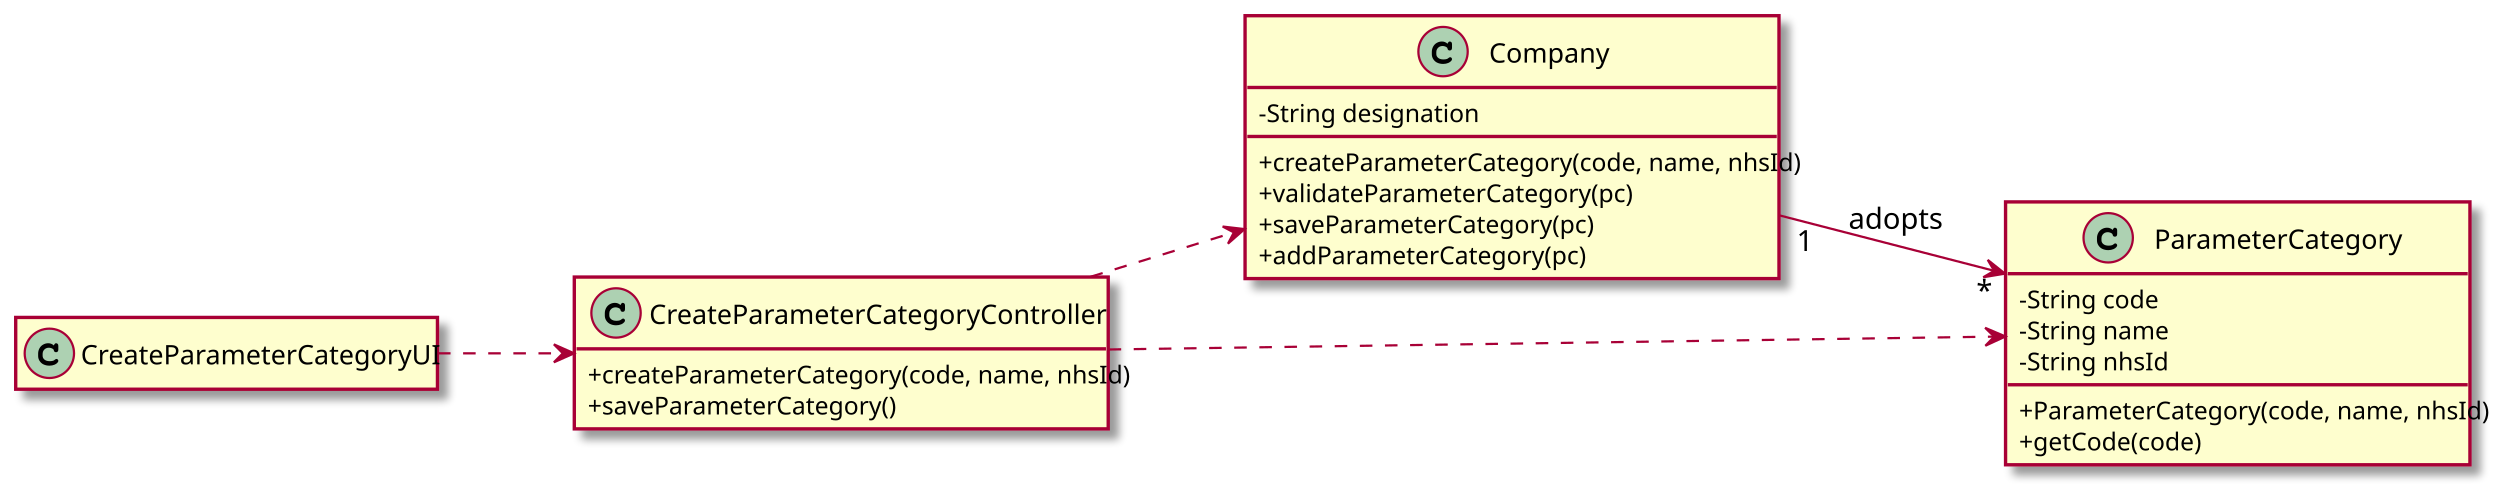
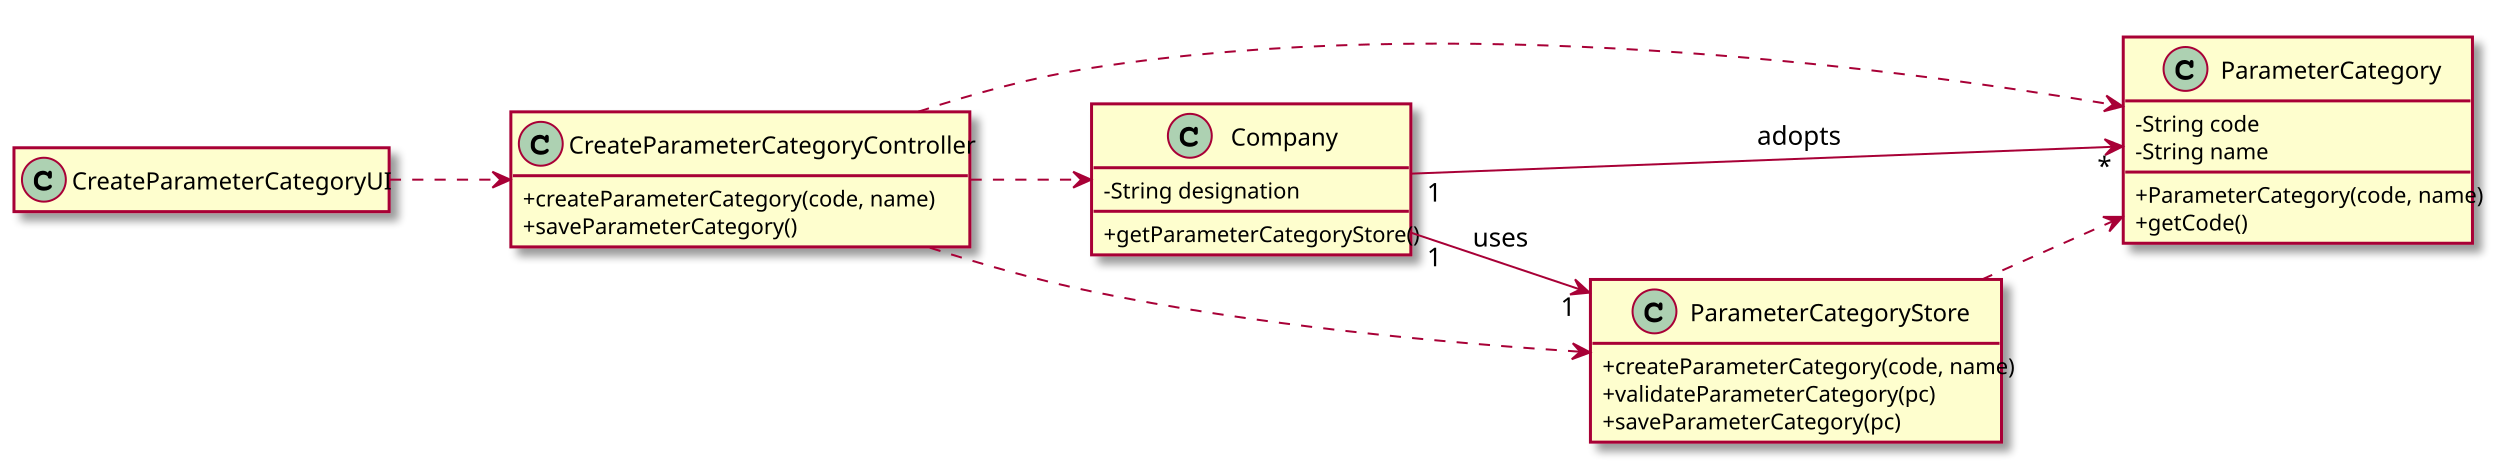
- <svg xmlns="http://www.w3.org/2000/svg" contentScriptType="application/ecmascript" contentStyleType="text/css" height="276.25px" preserveAspectRatio="none" style="width:1393px;height:276px;" version="1.1" viewBox="0 0 1393 276" width="1393.75px" zoomAndPan="magnify">
+ <svg xmlns="http://www.w3.org/2000/svg" contentScriptType="application/ecmascript" contentStyleType="text/css" height="293.75px" preserveAspectRatio="none" style="width:1566px;height:293px;" version="1.1" viewBox="0 0 1566 293" width="1566.25px" zoomAndPan="magnify">
  <defs>
-     <filter height="300%" id="f1iaf4xx6qn3bh" width="300%" x="-1" y="-1">
+     <filter height="300%" id="f1swf2uu7xhx9b" width="300%" x="-1" y="-1">
      <feGaussianBlur result="blurOut" stdDeviation="2.5" />
      <feColorMatrix in="blurOut" result="blurOut2" type="matrix" values="0 0 0 0 0 0 0 0 0 0 0 0 0 0 0 0 0 0 .4 0" />
      <feOffset dx="5.0" dy="5.0" in="blurOut2" result="blurOut3" />
      <feBlend in="SourceGraphic" in2="blurOut3" mode="normal" />
    </filter>
  </defs>
  <g>
-     <rect codeLine="6" fill="#FEFECE" filter="url(#f1iaf4xx6qn3bh)" height="146.475" id="Company" style="stroke:#A80036;stroke-width:1.875;" width="297.5" x="693.75" y="8.75" />
-     <ellipse cx="804.062" cy="28.75" fill="#ADD1B2" rx="13.75" ry="13.75" style="stroke:#A80036;stroke-width:1.25;" />
-     <path d="M806.562,24.375 Q806.816,23.75 807.109,23.438 Q807.402,23.125 807.734,23.125 Q808.32,23.125 808.691,23.477 Q809.062,23.828 809.062,24.648 L809.062,26.602 Q809.062,27.422 808.711,27.773 Q808.359,28.125 807.812,28.125 Q807.324,28.125 807.012,27.91 Q806.699,27.695 806.562,27.129 Q806.504,26.738 806.289,26.523 Q805.898,26.113 805.195,25.879 Q804.492,25.625 803.789,25.625 Q802.91,25.625 802.168,25.977 Q801.445,26.328 800.879,27.109 Q800.312,27.891 800.312,28.965 L800.312,30.117 Q800.312,31.406 801.367,32.266 Q802.422,33.125 804.297,33.125 Q805.41,33.125 806.191,32.871 Q806.641,32.734 807.148,32.285 Q807.481,32.031 807.656,31.953 Q807.832,31.875 808.047,31.875 Q808.457,31.875 808.75,32.207 Q809.062,32.52 809.062,32.969 Q809.062,33.398 808.633,33.906 Q808.008,34.648 807.012,35.059 Q805.703,35.625 804.102,35.625 Q802.227,35.625 800.723,34.883 Q799.512,34.297 798.652,33.027 Q797.812,31.758 797.812,30.254 L797.812,28.887 Q797.812,27.324 798.555,25.957 Q799.316,24.59 800.625,23.867 Q801.953,23.125 803.438,23.125 Q804.336,23.125 805.117,23.438 Q805.898,23.75 806.562,24.375 Z " fill="#000000" />
-     <text fill="#000000" font-family="sans-serif" font-size="15" lengthAdjust="spacing" textLength="66.25" x="829.688" y="34.888">Company</text>
-     <line style="stroke:#A80036;stroke-width:1.875;" x1="695" x2="990" y1="48.75" y2="48.75" />
-     <text fill="#000000" font-family="sans-serif" font-size="13.75" lengthAdjust="spacing" textLength="112.5" x="701.25" y="68.024">-String designation</text>
-     <line style="stroke:#A80036;stroke-width:1.875;" x1="695" x2="990" y1="76.045" y2="76.045" />
-     <text fill="#000000" font-family="sans-serif" font-size="13.75" lengthAdjust="spacing" textLength="282.5" x="701.25" y="95.319">+createParameterCategory(code, name, nhsId)</text>
-     <text fill="#000000" font-family="sans-serif" font-size="13.75" lengthAdjust="spacing" textLength="195" x="701.25" y="112.614">+validateParameterCategory(pc)</text>
-     <text fill="#000000" font-family="sans-serif" font-size="13.75" lengthAdjust="spacing" textLength="178.75" x="701.25" y="129.908">+saveParameterCategory(pc)</text>
-     <text fill="#000000" font-family="sans-serif" font-size="13.75" lengthAdjust="spacing" textLength="171.25" x="701.25" y="147.203">+addParameterCategory(pc)</text>
-     <rect codeLine="14" fill="#FEFECE" filter="url(#f1iaf4xx6qn3bh)" height="146.475" id="ParameterCategory" style="stroke:#A80036;stroke-width:1.875;" width="258.75" x="1117.5" y="112.5" />
-     <ellipse cx="1174.688" cy="132.5" fill="#ADD1B2" rx="13.75" ry="13.75" style="stroke:#A80036;stroke-width:1.25;" />
-     <path d="M1177.188,128.125 Q1177.441,127.5 1177.734,127.188 Q1178.027,126.875 1178.359,126.875 Q1178.945,126.875 1179.316,127.227 Q1179.688,127.578 1179.688,128.398 L1179.688,130.352 Q1179.688,131.172 1179.336,131.523 Q1178.984,131.875 1178.438,131.875 Q1177.949,131.875 1177.637,131.66 Q1177.324,131.445 1177.188,130.879 Q1177.129,130.488 1176.914,130.273 Q1176.523,129.863 1175.82,129.629 Q1175.117,129.375 1174.414,129.375 Q1173.535,129.375 1172.793,129.727 Q1172.07,130.078 1171.504,130.859 Q1170.938,131.641 1170.938,132.715 L1170.938,133.867 Q1170.938,135.156 1171.992,136.016 Q1173.047,136.875 1174.922,136.875 Q1176.035,136.875 1176.816,136.621 Q1177.266,136.484 1177.773,136.035 Q1178.105,135.781 1178.281,135.703 Q1178.457,135.625 1178.672,135.625 Q1179.082,135.625 1179.375,135.957 Q1179.688,136.269 1179.688,136.719 Q1179.688,137.148 1179.258,137.656 Q1178.633,138.398 1177.637,138.809 Q1176.328,139.375 1174.727,139.375 Q1172.852,139.375 1171.348,138.633 Q1170.137,138.047 1169.277,136.777 Q1168.438,135.508 1168.438,134.004 L1168.438,132.637 Q1168.438,131.074 1169.18,129.707 Q1169.941,128.34 1171.25,127.617 Q1172.578,126.875 1174.062,126.875 Q1174.961,126.875 1175.742,127.188 Q1176.523,127.5 1177.188,128.125 Z " fill="#000000" />
-     <text fill="#000000" font-family="sans-serif" font-size="15" lengthAdjust="spacing" textLength="133.75" x="1200.312" y="138.638">ParameterCategory</text>
-     <line style="stroke:#A80036;stroke-width:1.875;" x1="1118.75" x2="1375" y1="152.5" y2="152.5" />
-     <text fill="#000000" font-family="sans-serif" font-size="13.75" lengthAdjust="spacing" textLength="73.75" x="1125" y="171.774">-String code</text>
-     <text fill="#000000" font-family="sans-serif" font-size="13.75" lengthAdjust="spacing" textLength="76.25" x="1125" y="189.069">-String name</text>
-     <text fill="#000000" font-family="sans-serif" font-size="13.75" lengthAdjust="spacing" textLength="76.25" x="1125" y="206.363">-String nhsId</text>
-     <line style="stroke:#A80036;stroke-width:1.875;" x1="1118.75" x2="1375" y1="214.385" y2="214.385" />
-     <text fill="#000000" font-family="sans-serif" font-size="13.75" lengthAdjust="spacing" textLength="243.75" x="1125" y="233.658">+ParameterCategory(code, name, nhsId)</text>
-     <text fill="#000000" font-family="sans-serif" font-size="13.75" lengthAdjust="spacing" textLength="97.5" x="1125" y="250.953">+getCode(code)</text>
-     <rect codeLine="22" fill="#FEFECE" filter="url(#f1iaf4xx6qn3bh)" height="84.59" id="CreateParameterCategoryController" style="stroke:#A80036;stroke-width:1.875;" width="297.5" x="320" y="154.375" />
-     <ellipse cx="343.25" cy="174.375" fill="#ADD1B2" rx="13.75" ry="13.75" style="stroke:#A80036;stroke-width:1.25;" />
-     <path d="M345.75,170 Q346.004,169.375 346.297,169.062 Q346.59,168.75 346.922,168.75 Q347.508,168.75 347.879,169.102 Q348.25,169.453 348.25,170.273 L348.25,172.227 Q348.25,173.047 347.898,173.398 Q347.547,173.75 347,173.75 Q346.512,173.75 346.199,173.535 Q345.887,173.32 345.75,172.754 Q345.691,172.363 345.477,172.148 Q345.086,171.738 344.383,171.504 Q343.68,171.25 342.977,171.25 Q342.098,171.25 341.356,171.602 Q340.633,171.953 340.066,172.734 Q339.5,173.516 339.5,174.59 L339.5,175.742 Q339.5,177.031 340.555,177.891 Q341.609,178.75 343.484,178.75 Q344.598,178.75 345.379,178.496 Q345.828,178.359 346.336,177.91 Q346.668,177.656 346.844,177.578 Q347.019,177.5 347.234,177.5 Q347.644,177.5 347.938,177.832 Q348.25,178.144 348.25,178.594 Q348.25,179.023 347.82,179.531 Q347.195,180.273 346.199,180.684 Q344.891,181.25 343.289,181.25 Q341.414,181.25 339.91,180.508 Q338.699,179.922 337.84,178.652 Q337,177.383 337,175.879 L337,174.512 Q337,172.949 337.742,171.582 Q338.504,170.215 339.812,169.492 Q341.141,168.75 342.625,168.75 Q343.523,168.75 344.305,169.062 Q345.086,169.375 345.75,170 Z " fill="#000000" />
-     <text fill="#000000" font-family="sans-serif" font-size="15" lengthAdjust="spacing" textLength="247.5" x="361.75" y="180.513">CreateParameterCategoryController</text>
-     <line style="stroke:#A80036;stroke-width:1.875;" x1="321.25" x2="616.25" y1="194.375" y2="194.375" />
-     <text fill="#000000" font-family="sans-serif" font-size="13.75" lengthAdjust="spacing" textLength="282.5" x="327.5" y="213.649">+createParameterCategory(code, name, nhsId)</text>
-     <text fill="#000000" font-family="sans-serif" font-size="13.75" lengthAdjust="spacing" textLength="163.75" x="327.5" y="230.944">+saveParameterCategory()</text>
-     <rect codeLine="27" fill="#FEFECE" filter="url(#f1iaf4xx6qn3bh)" height="40" id="CreateParameterCategoryUI" style="stroke:#A80036;stroke-width:1.875;" width="235" x="8.75" y="176.875" />
-     <ellipse cx="27.5" cy="196.875" fill="#ADD1B2" rx="13.75" ry="13.75" style="stroke:#A80036;stroke-width:1.25;" />
-     <path d="M30,192.5 Q30.254,191.875 30.547,191.562 Q30.84,191.25 31.172,191.25 Q31.758,191.25 32.129,191.602 Q32.5,191.953 32.5,192.773 L32.5,194.727 Q32.5,195.547 32.148,195.898 Q31.797,196.25 31.25,196.25 Q30.762,196.25 30.449,196.035 Q30.137,195.82 30,195.254 Q29.941,194.863 29.727,194.648 Q29.336,194.238 28.633,194.004 Q27.93,193.75 27.227,193.75 Q26.348,193.75 25.605,194.102 Q24.883,194.453 24.316,195.234 Q23.75,196.016 23.75,197.09 L23.75,198.242 Q23.75,199.531 24.805,200.391 Q25.859,201.25 27.734,201.25 Q28.848,201.25 29.629,200.996 Q30.078,200.859 30.586,200.41 Q30.918,200.156 31.094,200.078 Q31.27,200 31.484,200 Q31.895,200 32.188,200.332 Q32.5,200.644 32.5,201.094 Q32.5,201.523 32.07,202.031 Q31.445,202.773 30.449,203.184 Q29.141,203.75 27.539,203.75 Q25.664,203.75 24.16,203.008 Q22.949,202.422 22.09,201.152 Q21.25,199.883 21.25,198.379 L21.25,197.012 Q21.25,195.449 21.992,194.082 Q22.754,192.715 24.062,191.992 Q25.391,191.25 26.875,191.25 Q27.773,191.25 28.555,191.562 Q29.336,191.875 30,192.5 Z " fill="#000000" />
-     <text fill="#000000" font-family="sans-serif" font-size="15" lengthAdjust="spacing" textLength="195" x="45" y="203.013">CreateParameterCategoryUI</text>
-     <path codeLine="30" d="M244.037,196.875 C266.35,196.875 290.038,196.875 313.312,196.875 " fill="none" id="CreateParameterCategoryUI-to-CreateParameterCategoryController" style="stroke:#A80036;stroke-width:1.25;stroke-dasharray:7.0,7.0;" />
-     <polygon fill="#A80036" points="319.875,196.875,308.625,191.875,313.625,196.875,308.625,201.875,319.875,196.875" style="stroke:#A80036;stroke-width:1.25;" />
-     <path codeLine="31" d="M607.712,154.213 C633.712,146.162 661.05,137.7 687.5,129.5 " fill="none" id="CreateParameterCategoryController-to-Company" style="stroke:#A80036;stroke-width:1.25;stroke-dasharray:7.0,7.0;" />
-     <polygon fill="#A80036" points="693.487,127.65,681.26,126.221,687.52,129.508,684.233,135.768,693.487,127.65" style="stroke:#A80036;stroke-width:1.25;" />
-     <path codeLine="32" d="M617.712,194.738 C759.95,192.675 973.237,189.575 1110.925,187.575 " fill="none" id="CreateParameterCategoryController-to-ParameterCategory" style="stroke:#A80036;stroke-width:1.25;stroke-dasharray:7.0,7.0;" />
-     <polygon fill="#A80036" points="1117.425,187.488,1106.105,182.649,1111.176,187.577,1106.248,192.648,1117.425,187.488" style="stroke:#A80036;stroke-width:1.25;" />
-     <path codeLine="33" d="M991.688,120.062 C1030.775,130.162 1072.737,140.988 1111.075,150.887 " fill="none" id="Company-to-ParameterCategory" style="stroke:#A80036;stroke-width:1.25;" />
-     <polygon fill="#A80036" points="1117.2,152.475,1107.567,144.809,1111.15,150.905,1105.055,154.488,1117.2,152.475" style="stroke:#A80036;stroke-width:1.25;" />
-     <text fill="#000000" font-family="sans-serif" font-size="16.25" lengthAdjust="spacing" textLength="48.75" x="1030" y="127.494">adopts</text>
-     <text fill="#000000" font-family="sans-serif" font-size="16.25" lengthAdjust="spacing" textLength="8.75" x="1001.045" y="139.874">1</text>
-     <text fill="#000000" font-family="sans-serif" font-size="16.25" lengthAdjust="spacing" textLength="6.25" x="1101.197" y="167.652">*</text>
+     <rect codeLine="6" fill="#FEFECE" filter="url(#f1swf2uu7xhx9b)" height="94.59" id="Company" style="stroke:#A80036;stroke-width:1.875;" width="200" x="683.75" y="65.062" />
+     <ellipse cx="745.312" cy="85.062" fill="#ADD1B2" rx="13.75" ry="13.75" style="stroke:#A80036;stroke-width:1.25;" />
+     <path d="M747.812,80.688 Q748.066,80.062 748.359,79.75 Q748.652,79.438 748.984,79.438 Q749.57,79.438 749.941,79.789 Q750.312,80.141 750.312,80.961 L750.312,82.914 Q750.312,83.734 749.961,84.086 Q749.609,84.438 749.062,84.438 Q748.574,84.438 748.262,84.223 Q747.949,84.008 747.812,83.441 Q747.754,83.051 747.539,82.836 Q747.148,82.426 746.445,82.191 Q745.742,81.938 745.039,81.938 Q744.16,81.938 743.418,82.289 Q742.695,82.641 742.129,83.422 Q741.562,84.203 741.562,85.277 L741.562,86.43 Q741.562,87.719 742.617,88.578 Q743.672,89.438 745.547,89.438 Q746.66,89.438 747.441,89.184 Q747.891,89.047 748.398,88.598 Q748.731,88.344 748.906,88.266 Q749.082,88.188 749.297,88.188 Q749.707,88.188 750,88.519 Q750.312,88.832 750.312,89.281 Q750.312,89.711 749.883,90.219 Q749.258,90.961 748.262,91.371 Q746.953,91.938 745.352,91.938 Q743.477,91.938 741.973,91.195 Q740.762,90.609 739.902,89.34 Q739.062,88.07 739.062,86.566 L739.062,85.199 Q739.062,83.637 739.805,82.269 Q740.566,80.902 741.875,80.18 Q743.203,79.438 744.688,79.438 Q745.586,79.438 746.367,79.75 Q747.148,80.062 747.812,80.688 Z " fill="#000000" />
+     <text fill="#000000" font-family="sans-serif" font-size="15" lengthAdjust="spacing" textLength="66.25" x="770.938" y="91.2">Company</text>
+     <line style="stroke:#A80036;stroke-width:1.875;" x1="685" x2="882.5" y1="105.062" y2="105.062" />
+     <text fill="#000000" font-family="sans-serif" font-size="13.75" lengthAdjust="spacing" textLength="112.5" x="691.25" y="124.336">-String designation</text>
+     <line style="stroke:#A80036;stroke-width:1.875;" x1="685" x2="882.5" y1="132.357" y2="132.357" />
+     <text fill="#000000" font-family="sans-serif" font-size="13.75" lengthAdjust="spacing" textLength="185" x="691.25" y="151.631">+getParameterCategoryStore()</text>
+     <rect codeLine="11" fill="#FEFECE" filter="url(#f1swf2uu7xhx9b)" height="129.18" id="ParameterCategory" style="stroke:#A80036;stroke-width:1.875;" width="218.75" x="1330" y="23.188" />
+     <ellipse cx="1369" cy="43.188" fill="#ADD1B2" rx="13.75" ry="13.75" style="stroke:#A80036;stroke-width:1.25;" />
+     <path d="M1371.5,38.812 Q1371.754,38.188 1372.047,37.875 Q1372.34,37.562 1372.672,37.562 Q1373.258,37.562 1373.629,37.914 Q1374,38.266 1374,39.086 L1374,41.039 Q1374,41.859 1373.648,42.211 Q1373.297,42.562 1372.75,42.562 Q1372.262,42.562 1371.949,42.348 Q1371.637,42.133 1371.5,41.566 Q1371.441,41.176 1371.227,40.961 Q1370.836,40.551 1370.133,40.316 Q1369.43,40.062 1368.727,40.062 Q1367.848,40.062 1367.105,40.414 Q1366.383,40.766 1365.816,41.547 Q1365.25,42.328 1365.25,43.402 L1365.25,44.555 Q1365.25,45.844 1366.305,46.703 Q1367.359,47.562 1369.234,47.562 Q1370.348,47.562 1371.129,47.309 Q1371.578,47.172 1372.086,46.723 Q1372.418,46.469 1372.594,46.391 Q1372.77,46.312 1372.984,46.312 Q1373.395,46.312 1373.688,46.645 Q1374,46.957 1374,47.406 Q1374,47.836 1373.57,48.344 Q1372.945,49.086 1371.949,49.496 Q1370.641,50.062 1369.039,50.062 Q1367.164,50.062 1365.66,49.32 Q1364.449,48.734 1363.59,47.465 Q1362.75,46.195 1362.75,44.691 L1362.75,43.324 Q1362.75,41.762 1363.492,40.395 Q1364.254,39.027 1365.562,38.305 Q1366.891,37.562 1368.375,37.562 Q1369.273,37.562 1370.055,37.875 Q1370.836,38.188 1371.5,38.812 Z " fill="#000000" />
+     <text fill="#000000" font-family="sans-serif" font-size="15" lengthAdjust="spacing" textLength="133.75" x="1391" y="49.325">ParameterCategory</text>
+     <line style="stroke:#A80036;stroke-width:1.875;" x1="1331.25" x2="1547.5" y1="63.188" y2="63.188" />
+     <text fill="#000000" font-family="sans-serif" font-size="13.75" lengthAdjust="spacing" textLength="73.75" x="1337.5" y="82.461">-String code</text>
+     <text fill="#000000" font-family="sans-serif" font-size="13.75" lengthAdjust="spacing" textLength="76.25" x="1337.5" y="99.756">-String name</text>
+     <line style="stroke:#A80036;stroke-width:1.875;" x1="1331.25" x2="1547.5" y1="107.777" y2="107.777" />
+     <text fill="#000000" font-family="sans-serif" font-size="13.75" lengthAdjust="spacing" textLength="203.75" x="1337.5" y="127.051">+ParameterCategory(code, name)</text>
+     <text fill="#000000" font-family="sans-serif" font-size="13.75" lengthAdjust="spacing" textLength="67.5" x="1337.5" y="144.346">+getCode()</text>
+     <rect codeLine="18" fill="#FEFECE" filter="url(#f1swf2uu7xhx9b)" height="101.885" id="ParameterCategoryStore" style="stroke:#A80036;stroke-width:1.875;" width="257.5" x="996.25" y="175.062" />
+     <ellipse cx="1036.375" cy="195.062" fill="#ADD1B2" rx="13.75" ry="13.75" style="stroke:#A80036;stroke-width:1.25;" />
+     <path d="M1038.875,190.688 Q1039.129,190.062 1039.422,189.75 Q1039.715,189.438 1040.047,189.438 Q1040.633,189.438 1041.004,189.789 Q1041.375,190.141 1041.375,190.961 L1041.375,192.914 Q1041.375,193.734 1041.023,194.086 Q1040.672,194.438 1040.125,194.438 Q1039.637,194.438 1039.324,194.223 Q1039.012,194.008 1038.875,193.441 Q1038.816,193.051 1038.602,192.836 Q1038.211,192.426 1037.508,192.191 Q1036.805,191.938 1036.102,191.938 Q1035.223,191.938 1034.48,192.289 Q1033.758,192.641 1033.191,193.422 Q1032.625,194.203 1032.625,195.277 L1032.625,196.43 Q1032.625,197.719 1033.68,198.578 Q1034.734,199.438 1036.609,199.438 Q1037.723,199.438 1038.504,199.184 Q1038.953,199.047 1039.461,198.598 Q1039.793,198.344 1039.969,198.266 Q1040.145,198.188 1040.359,198.188 Q1040.77,198.188 1041.062,198.519 Q1041.375,198.832 1041.375,199.281 Q1041.375,199.711 1040.945,200.219 Q1040.32,200.961 1039.324,201.371 Q1038.016,201.938 1036.414,201.938 Q1034.539,201.938 1033.035,201.195 Q1031.824,200.609 1030.965,199.34 Q1030.125,198.07 1030.125,196.566 L1030.125,195.199 Q1030.125,193.637 1030.867,192.269 Q1031.629,190.902 1032.938,190.18 Q1034.266,189.438 1035.75,189.438 Q1036.648,189.438 1037.43,189.75 Q1038.211,190.062 1038.875,190.688 Z " fill="#000000" />
+     <text fill="#000000" font-family="sans-serif" font-size="15" lengthAdjust="spacing" textLength="170" x="1058.625" y="201.2">ParameterCategoryStore</text>
+     <line style="stroke:#A80036;stroke-width:1.875;" x1="997.5" x2="1252.5" y1="215.062" y2="215.062" />
+     <text fill="#000000" font-family="sans-serif" font-size="13.75" lengthAdjust="spacing" textLength="242.5" x="1003.75" y="234.336">+createParameterCategory(code, name)</text>
+     <text fill="#000000" font-family="sans-serif" font-size="13.75" lengthAdjust="spacing" textLength="195" x="1003.75" y="251.631">+validateParameterCategory(pc)</text>
+     <text fill="#000000" font-family="sans-serif" font-size="13.75" lengthAdjust="spacing" textLength="178.75" x="1003.75" y="268.926">+saveParameterCategory(pc)</text>
+     <rect codeLine="24" fill="#FEFECE" filter="url(#f1swf2uu7xhx9b)" height="84.59" id="CreateParameterCategoryController" style="stroke:#A80036;stroke-width:1.875;" width="287.5" x="320" y="70.062" />
+     <ellipse cx="338.75" cy="90.062" fill="#ADD1B2" rx="13.75" ry="13.75" style="stroke:#A80036;stroke-width:1.25;" />
+     <path d="M341.25,85.688 Q341.504,85.062 341.797,84.75 Q342.09,84.438 342.422,84.438 Q343.008,84.438 343.379,84.789 Q343.75,85.141 343.75,85.961 L343.75,87.914 Q343.75,88.734 343.398,89.086 Q343.047,89.438 342.5,89.438 Q342.012,89.438 341.699,89.223 Q341.387,89.008 341.25,88.441 Q341.191,88.051 340.977,87.836 Q340.586,87.426 339.883,87.191 Q339.18,86.938 338.477,86.938 Q337.598,86.938 336.856,87.289 Q336.133,87.641 335.566,88.422 Q335,89.203 335,90.277 L335,91.43 Q335,92.719 336.055,93.578 Q337.109,94.438 338.984,94.438 Q340.098,94.438 340.879,94.184 Q341.328,94.047 341.836,93.598 Q342.168,93.344 342.344,93.266 Q342.519,93.188 342.734,93.188 Q343.144,93.188 343.438,93.519 Q343.75,93.832 343.75,94.281 Q343.75,94.711 343.32,95.219 Q342.695,95.961 341.699,96.371 Q340.391,96.938 338.789,96.938 Q336.914,96.938 335.41,96.195 Q334.199,95.609 333.34,94.34 Q332.5,93.07 332.5,91.566 L332.5,90.199 Q332.5,88.637 333.242,87.269 Q334.004,85.902 335.312,85.18 Q336.641,84.438 338.125,84.438 Q339.023,84.438 339.805,84.75 Q340.586,85.062 341.25,85.688 Z " fill="#000000" />
+     <text fill="#000000" font-family="sans-serif" font-size="15" lengthAdjust="spacing" textLength="247.5" x="356.25" y="96.2">CreateParameterCategoryController</text>
+     <line style="stroke:#A80036;stroke-width:1.875;" x1="321.25" x2="606.25" y1="110.062" y2="110.062" />
+     <text fill="#000000" font-family="sans-serif" font-size="13.75" lengthAdjust="spacing" textLength="242.5" x="327.5" y="129.336">+createParameterCategory(code, name)</text>
+     <text fill="#000000" font-family="sans-serif" font-size="13.75" lengthAdjust="spacing" textLength="163.75" x="327.5" y="146.631">+saveParameterCategory()</text>
+     <rect codeLine="29" fill="#FEFECE" filter="url(#f1swf2uu7xhx9b)" height="40" id="CreateParameterCategoryUI" style="stroke:#A80036;stroke-width:1.875;" width="235" x="8.75" y="92.562" />
+     <ellipse cx="27.5" cy="112.562" fill="#ADD1B2" rx="13.75" ry="13.75" style="stroke:#A80036;stroke-width:1.25;" />
+     <path d="M30,108.188 Q30.254,107.562 30.547,107.25 Q30.84,106.938 31.172,106.938 Q31.758,106.938 32.129,107.289 Q32.5,107.641 32.5,108.461 L32.5,110.414 Q32.5,111.234 32.148,111.586 Q31.797,111.938 31.25,111.938 Q30.762,111.938 30.449,111.723 Q30.137,111.508 30,110.941 Q29.941,110.551 29.727,110.336 Q29.336,109.926 28.633,109.691 Q27.93,109.438 27.227,109.438 Q26.348,109.438 25.605,109.789 Q24.883,110.141 24.316,110.922 Q23.75,111.703 23.75,112.777 L23.75,113.93 Q23.75,115.219 24.805,116.078 Q25.859,116.938 27.734,116.938 Q28.848,116.938 29.629,116.684 Q30.078,116.547 30.586,116.098 Q30.918,115.844 31.094,115.766 Q31.27,115.688 31.484,115.688 Q31.895,115.688 32.188,116.019 Q32.5,116.332 32.5,116.781 Q32.5,117.211 32.07,117.719 Q31.445,118.461 30.449,118.871 Q29.141,119.438 27.539,119.438 Q25.664,119.438 24.16,118.695 Q22.949,118.109 22.09,116.84 Q21.25,115.57 21.25,114.066 L21.25,112.699 Q21.25,111.137 21.992,109.769 Q22.754,108.402 24.062,107.68 Q25.391,106.938 26.875,106.938 Q27.773,106.938 28.555,107.25 Q29.336,107.562 30,108.188 Z " fill="#000000" />
+     <text fill="#000000" font-family="sans-serif" font-size="15" lengthAdjust="spacing" textLength="195" x="45" y="118.7">CreateParameterCategoryUI</text>
+     <path codeLine="32" d="M244.2,112.562 C266.462,112.562 290.05,112.562 313.175,112.562 " fill="none" id="CreateParameterCategoryUI-to-CreateParameterCategoryController" style="stroke:#A80036;stroke-width:1.25;stroke-dasharray:7.0,7.0;" />
+     <polygon fill="#A80036" points="319.675,112.562,308.425,107.562,313.425,112.562,308.425,117.562,319.675,112.562" style="stroke:#A80036;stroke-width:1.25;" />
+     <path codeLine="33" d="M607.962,112.562 C631.075,112.562 654.65,112.562 676.688,112.562 " fill="none" id="CreateParameterCategoryController-to-Company" style="stroke:#A80036;stroke-width:1.25;stroke-dasharray:7.0,7.0;" />
+     <polygon fill="#A80036" points="683.475,112.562,672.225,107.562,677.225,112.562,672.225,117.562,683.475,112.562" style="stroke:#A80036;stroke-width:1.25;" />
+     <path codeLine="34" d="M575.237,69.963 C609.475,58.737 647.7,48.188 683.75,42.562 C908.4,7.5 1174.6,40.525 1323.138,65.525 " fill="none" id="CreateParameterCategoryController-to-ParameterCategory" style="stroke:#A80036;stroke-width:1.25;stroke-dasharray:7.0,7.0;" />
+     <polygon fill="#A80036" points="1329.688,66.638,1319.422,59.842,1323.524,65.601,1317.764,69.703,1329.688,66.638" style="stroke:#A80036;stroke-width:1.25;" />
+     <path codeLine="35" d="M582.425,155.15 C614.888,165.537 650.362,175.637 683.75,182.562 C785.237,203.6 902.05,214.613 989.812,220.325 " fill="none" id="CreateParameterCategoryController-to-ParameterCategoryStore" style="stroke:#A80036;stroke-width:1.25;stroke-dasharray:7.0,7.0;" />
+     <polygon fill="#A80036" points="996.075,220.738,985.162,215.04,989.837,220.344,984.533,225.02,996.075,220.738" style="stroke:#A80036;stroke-width:1.25;" />
+     <path codeLine="36" d="M1241.5,175.037 C1268.275,163.125 1296.775,150.45 1323.525,138.55 " fill="none" id="ParameterCategoryStore-to-ParameterCategory" style="stroke:#A80036;stroke-width:1.25;stroke-dasharray:7.0,7.0;" />
+     <polygon fill="#A80036" points="1329.562,135.863,1317.251,135.855,1323.85,138.398,1321.307,144.996,1329.562,135.863" style="stroke:#A80036;stroke-width:1.25;" />
+     <path codeLine="37" d="M883.888,145.775 C916.938,156.863 954.337,169.425 989.6,181.262 " fill="none" id="Company-to-ParameterCategoryStore" style="stroke:#A80036;stroke-width:1.25;" />
+     <polygon fill="#A80036" points="995.7,183.312,986.616,175.003,989.773,181.331,983.445,184.487,995.7,183.312" style="stroke:#A80036;stroke-width:1.25;" />
+     <text fill="#000000" font-family="sans-serif" font-size="16.25" lengthAdjust="spacing" textLength="35" x="922.5" y="154.431">uses</text>
+     <text fill="#000000" font-family="sans-serif" font-size="16.25" lengthAdjust="spacing" textLength="8.75" x="893.849" y="166.803">1</text>
+     <text fill="#000000" font-family="sans-serif" font-size="16.25" lengthAdjust="spacing" textLength="8.75" x="977.551" y="197.898">1</text>
+     <path codeLine="38" d="M883.837,108.775 C1001.85,104.263 1198.85,96.725 1323.45,91.95 " fill="none" id="Company-to-ParameterCategory" style="stroke:#A80036;stroke-width:1.25;" />
+     <polygon fill="#A80036" points="1329.7,91.713,1318.259,87.166,1323.455,91.962,1318.659,97.158,1329.7,91.713" style="stroke:#A80036;stroke-width:1.25;" />
+     <text fill="#000000" font-family="sans-serif" font-size="16.25" lengthAdjust="spacing" textLength="48.75" x="1100.625" y="90.681">adopts</text>
+     <text fill="#000000" font-family="sans-serif" font-size="16.25" lengthAdjust="spacing" textLength="8.75" x="893.794" y="126.276">1</text>
+     <text fill="#000000" font-family="sans-serif" font-size="16.25" lengthAdjust="spacing" textLength="6.25" x="1313.756" y="109.798">*</text>
  </g>
</svg>
